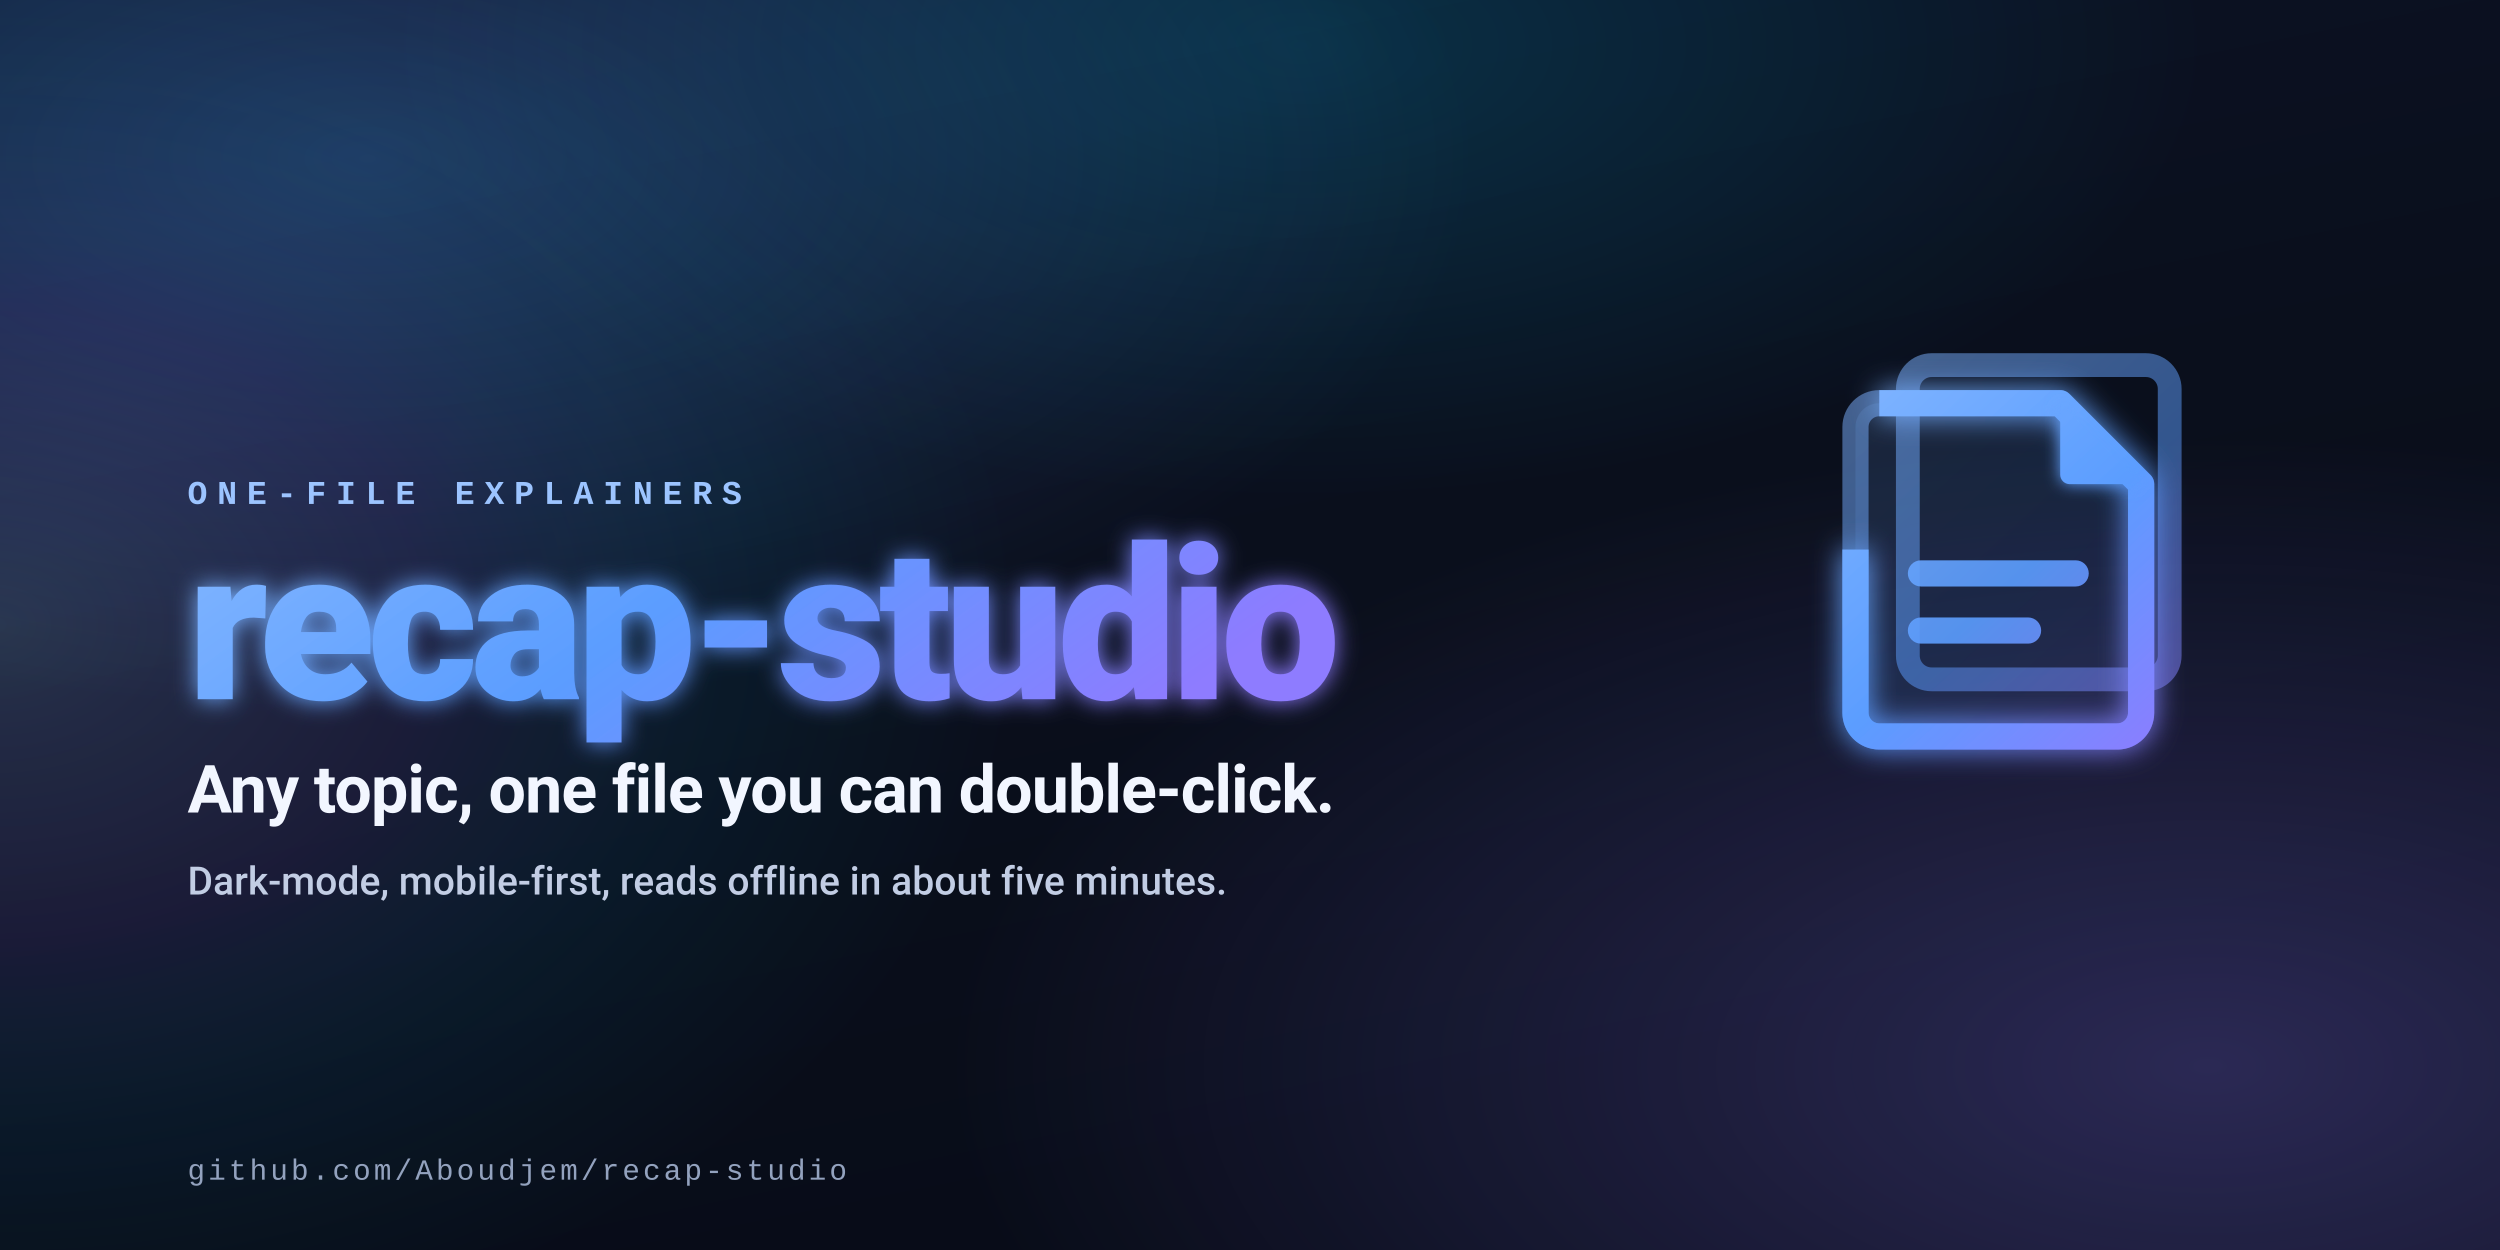
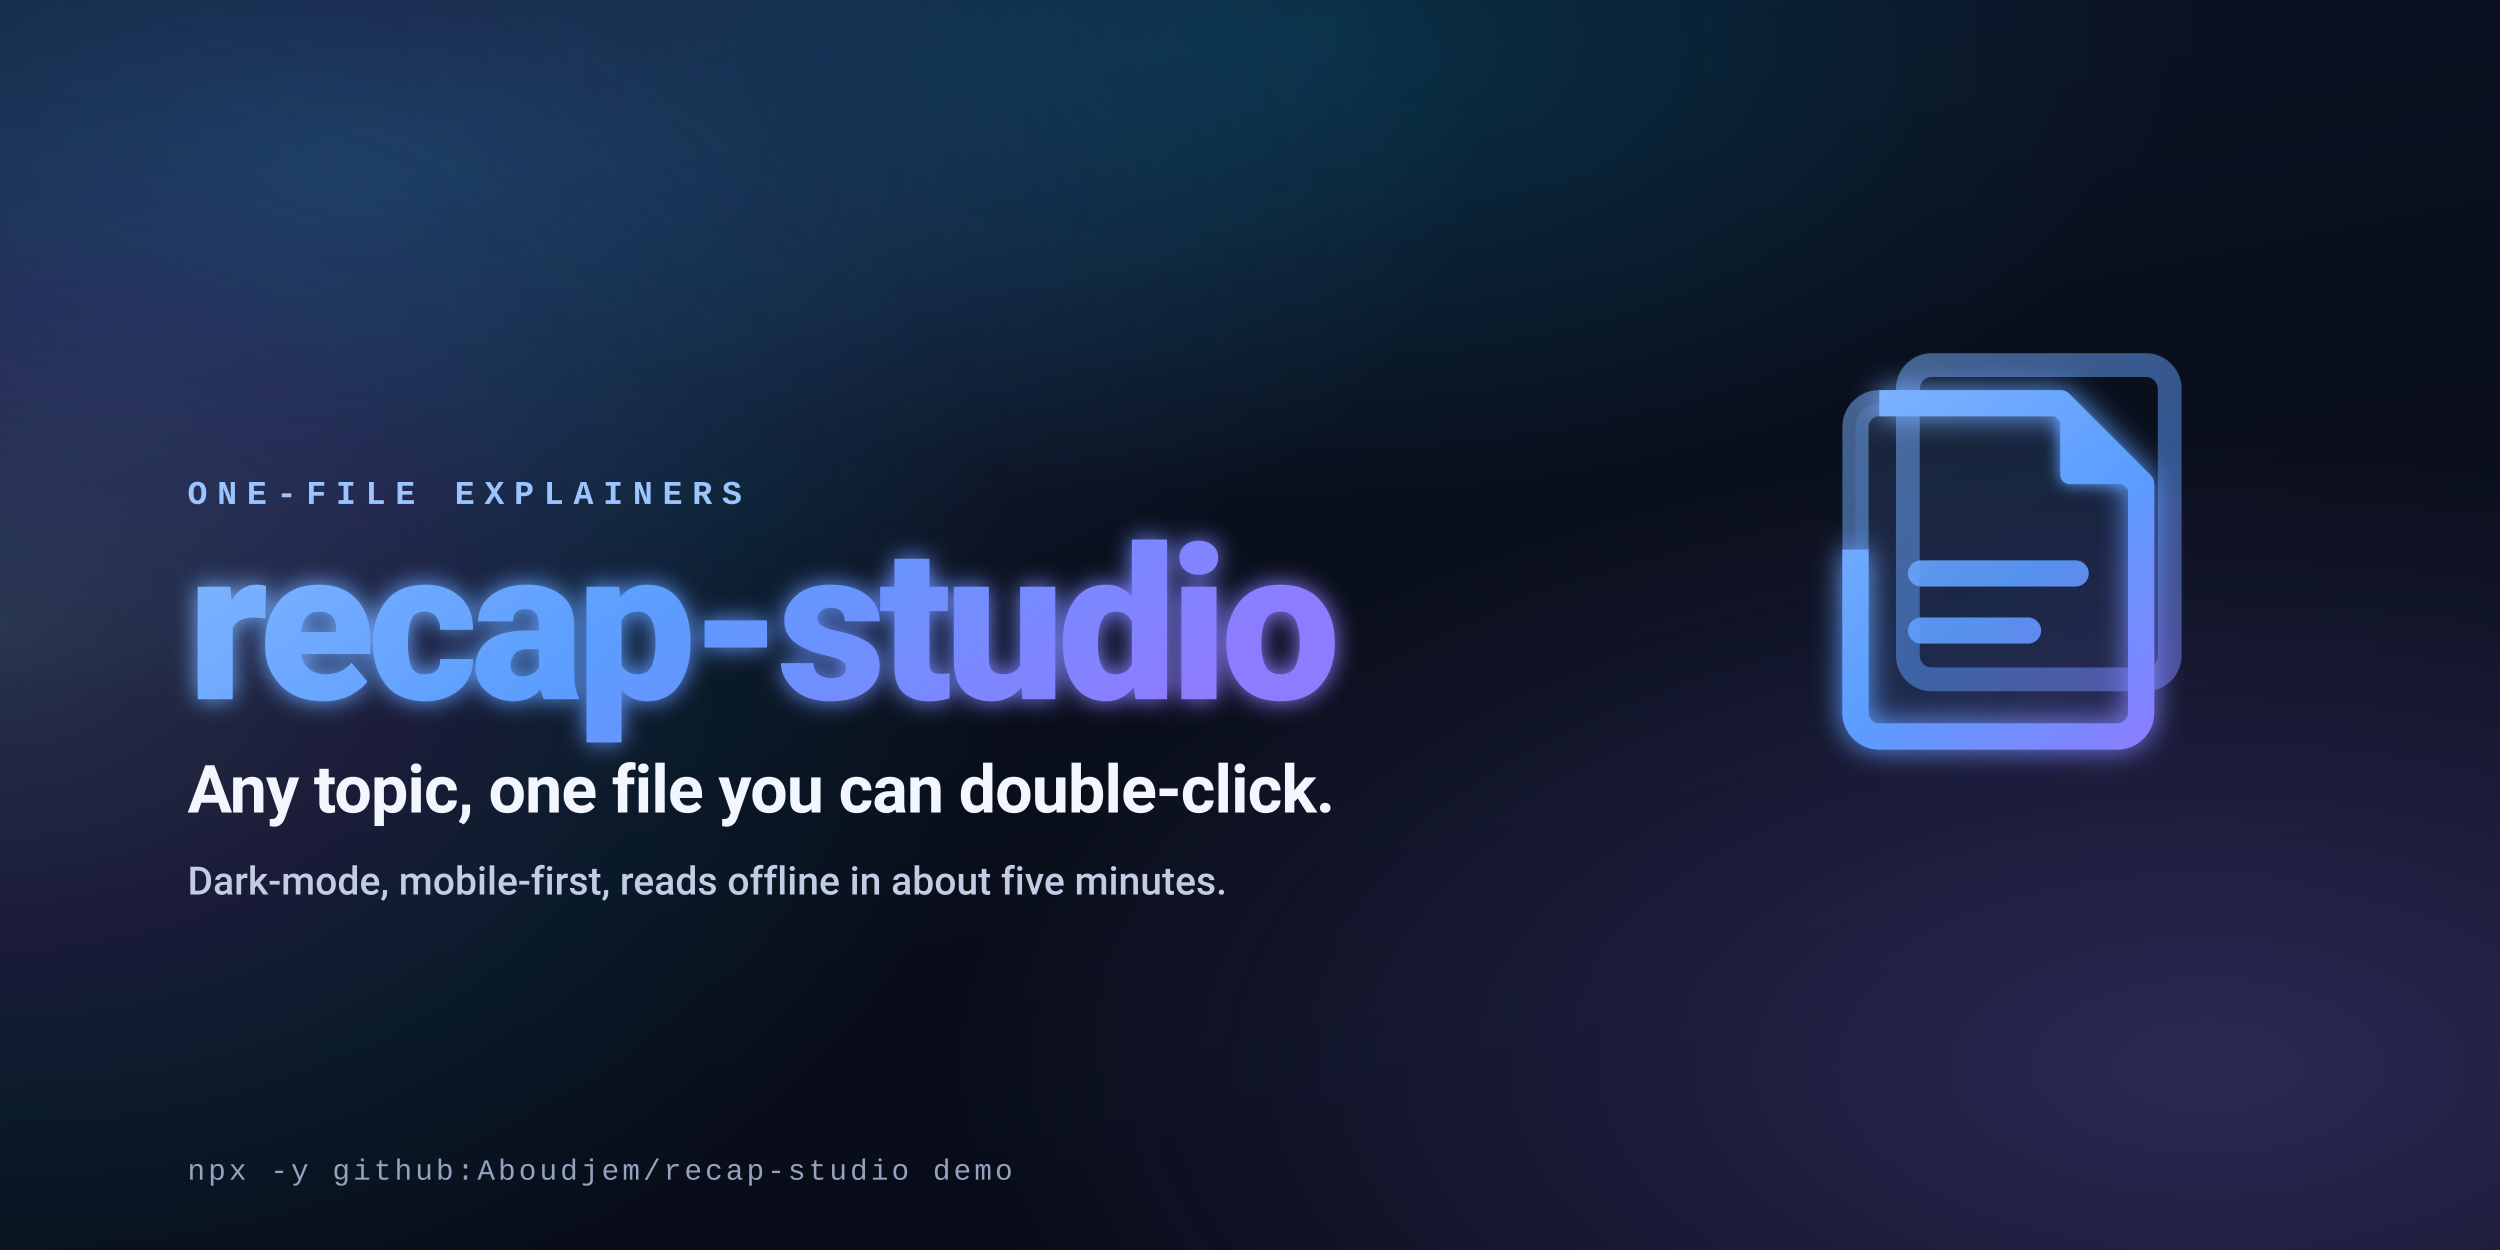
<svg xmlns="http://www.w3.org/2000/svg" viewBox="0 0 1280 640" fill="none" role="img" aria-label="recap-studio: Any topic, one file you can double-click.">
  <defs>
    <linearGradient id="rc-ground" x1="0" y1="0" x2="0.4" y2="1">
      <stop offset="0%" stop-color="#0C1328" />
      <stop offset="55%" stop-color="#0A0F1C" />
      <stop offset="100%" stop-color="#080C18" />
    </linearGradient>
    <radialGradient id="rc-bloomA" cx="0.15" cy="0.13" r="0.44">
      <stop offset="0%" stop-color="#5B9DFF" stop-opacity="0.26" />
      <stop offset="100%" stop-color="#5B9DFF" stop-opacity="0" />
    </radialGradient>
    <radialGradient id="rc-bloomB" cx="0.88" cy="0.85" r="0.50">
      <stop offset="0%" stop-color="#8E7BFF" stop-opacity="0.26" />
      <stop offset="100%" stop-color="#8E7BFF" stop-opacity="0" />
    </radialGradient>
    <radialGradient id="rc-bloomC" cx="0.52" cy="0.04" r="0.36">
      <stop offset="0%" stop-color="#00D4FF" stop-opacity="0.16" />
      <stop offset="100%" stop-color="#00D4FF" stop-opacity="0" />
    </radialGradient>
    <radialGradient id="rc-wash" cx="0.5" cy="0.5" r="0.5">
      <stop offset="0%" stop-color="#9CC4FF" stop-opacity="0.20" />
      <stop offset="42%" stop-color="#8E7BFF" stop-opacity="0.124" />
      <stop offset="76%" stop-color="#00D4FF" stop-opacity="0.046" />
      <stop offset="100%" stop-color="#00D4FF" stop-opacity="0" />
    </radialGradient>
    <clipPath id="rc-frame">
      <rect width="1280" height="640" />
    </clipPath>
    <linearGradient id="rc-ink" gradientUnits="userSpaceOnUse" x1="62" y1="60" x2="200" y2="210">
      <stop class="rck1" offset="0%" stop-color="#7FB4FF" />
      <stop class="rck2" offset="52%" stop-color="#5B9DFF" />
      <stop class="rck3" offset="100%" stop-color="#8E7BFF" />
    </linearGradient>
    <filter id="rc-glow" x="-45%" y="-45%" width="190%" height="190%">
      <feGaussianBlur stdDeviation="6.0" result="b" />
      <feMerge>
        <feMergeNode in="b" />
        <feMergeNode in="SourceGraphic" />
      </feMerge>
    </filter>
    <filter id="rc-glow-sm" x="-150%" y="-150%" width="400%" height="400%">
      <feGaussianBlur stdDeviation="3.4" result="b" />
      <feMerge>
        <feMergeNode in="b" />
        <feMergeNode in="SourceGraphic" />
      </feMerge>
    </filter>
    <linearGradient id="rc-word" x1="0" y1="0" x2="1" y2="0.25">
      <stop class="rck1" offset="0%" stop-color="#7FB4FF" />
      <stop class="rck2" offset="46%" stop-color="#5B9DFF" />
      <stop class="rck3" offset="100%" stop-color="#8E7BFF" />
    </linearGradient>
    <linearGradient id="rc-sheen" x1="0" y1="0" x2="1" y2="0">
      <stop offset="0%" stop-color="#FFFFFF" stop-opacity="0" />
      <stop offset="50%" stop-color="#FFFFFF" stop-opacity="0.62" />
      <stop offset="100%" stop-color="#FFFFFF" stop-opacity="0" />
    </linearGradient>
    <clipPath id="rc-wordclip">
      <text x="96" y="358" font-family="system-ui, -apple-system, 'Segoe UI', Roboto, 'Helvetica Neue', Arial, sans-serif" font-size="109" font-weight="800" letter-spacing="-3.8">recap-studio</text>
    </clipPath>
  </defs>
  <style>
    .disp { font-family: system-ui, -apple-system, 'Segoe UI', Roboto, 'Helvetica Neue', Arial, sans-serif; }
    .mono { font-family: ui-monospace, SFMono-Regular, 'SF Mono', Menlo, Consolas, 'Liberation Mono', monospace; }
    .eyebrow { font-size: 13px; font-weight: 600; letter-spacing: 4.5px; fill: #9CC4FF; }
    .head    { font-size: 34px; font-weight: 700; fill: #F2F6FF; letter-spacing: -0.5px; }
    .sub     { font-size: 20px; font-weight: 500; fill: #C2CDE4; }
    .tag     { font-size: 15px; letter-spacing: 1.6px; fill: #93A2BE; }
    .chip    { font-size: 11.5px; letter-spacing: 1.2px; fill: #C2CDE4; }
    .chipbig { font-size: 17px; letter-spacing: 1px; fill: #C2CDE4; }
    .tagsm { font-size: 12.5px; letter-spacing: 1.6px; fill: #93A2BE; }
    .eyebrow { font-size: 17px; letter-spacing: 5px; }
    @keyframes rc-breathe { 0%,100% { opacity:0.62; } 50% { opacity:1; } }
    .rcbloom { animation: rc-breathe 11s ease-in-out infinite; }
    @keyframes rc-sweep { 0% { transform: translateX(-360px); } 100% { transform: translateX(1640px); } }
    .rcwash { animation: rc-sweep 19s cubic-bezier(.5,0,.5,1) infinite; }
    @keyframes rc-sheen { 0% { transform: translateX(0); } 15%,100% { transform: translateX(501px); } }
    .rcsheen { animation: rc-sheen 8.5s cubic-bezier(.4,0,.3,1) infinite; }
    @keyframes rc-flow { to { stroke-dashoffset: -1000; } }
    .rcedge { stroke-dasharray: 420 580; animation: rc-flow 8s linear infinite; }
    @keyframes rc-stack { 0%,100% { transform: translate(0,0); } 50% { transform: translate(4px,-8px); } }
    .rcstack { animation: rc-stack 8s ease-in-out infinite; }
    @keyframes rc-fold { 0%,14% { opacity: 0.25; } 46%,86% { opacity: 1; } 100% { opacity: 0.25; } }
    .rcfold { animation: rc-fold 8s cubic-bezier(.3,0,.2,1) infinite; }
    @keyframes rc-k1 { 0%,100% { stop-color:#7FB4FF; } 50% { stop-color:#5B9DFF; } }
    @keyframes rc-k2 { 0%,100% { stop-color:#5B9DFF; } 50% { stop-color:#8E7BFF; } }
    @keyframes rc-k3 { 0%,100% { stop-color:#8E7BFF; } 50% { stop-color:#A98CFF; } }
    .rck1 { animation: rc-k1 15s ease-in-out infinite; }
    .rck2 { animation: rc-k2 15s ease-in-out infinite; }
    .rck3 { animation: rc-k3 15s ease-in-out infinite; }
    @media (prefers-reduced-motion: reduce) { * { animation: none !important; } }
  </style>
  <rect width="1280" height="640" fill="url(#rc-ground)" />
  <g class="rcbloom">
    <rect width="1280" height="640" fill="url(#rc-bloomA)" />
    <rect width="1280" height="640" fill="url(#rc-bloomB)" />
    <rect width="1280" height="640" fill="url(#rc-bloomC)" />
  </g>
  <g clip-path="url(#rc-frame)">
    <g transform="translate(0,320)">
      <ellipse class="rcwash" cx="0" cy="0" rx="520" ry="380" fill="url(#rc-wash)" />
    </g>
  </g>
  <g transform="translate(872,126) scale(1.2188)">
    <g class="rcstack" opacity="0.5">
      <rect x="86" y="50" width="110" height="132" rx="10" fill="none" stroke="url(#rc-ink)" stroke-width="10" />
    </g>
    <path d="M74 66 H150 L184 100 V196 A10 10 0 0 1 174 206 H74 A10 10 0 0 1 64 196 V76 A10 10 0 0 1 74 66 Z" fill="url(#rc-ink)" fill-opacity="0.14" stroke="url(#rc-ink)" stroke-opacity="0.5" stroke-width="11" stroke-linejoin="round" />
    <g filter="url(#rc-glow)">
      <path class="rcedge" d="M74 66 H150 L184 100 V196 A10 10 0 0 1 174 206 H74 A10 10 0 0 1 64 196 V76 A10 10 0 0 1 74 66 Z" pathLength="1000" fill="none" stroke="url(#rc-ink)" stroke-width="11" stroke-linejoin="round" />
    </g>
    <g class="rcfold" filter="url(#rc-glow-sm)">
      <path d="M150 66 L184 100 H154 A4 4 0 0 1 150 96 Z" fill="url(#rc-ink)" />
    </g>
    <g opacity="0.9" fill="url(#rc-ink)">
      <rect x="86" y="132" width="76" height="11" rx="5.5" />
      <rect x="86" y="156" width="56" height="11" rx="5.5" />
    </g>
  </g>
  <g filter="url(#rc-glow)">
    <text class="disp" x="96" y="358" font-size="109" font-weight="800" letter-spacing="-3.8" fill="url(#rc-word)">recap-studio</text>
  </g>
  <g clip-path="url(#rc-wordclip)">
    <g transform="skewX(-18)">
      <rect class="rcsheen" x="-24" y="249" width="50" height="147" fill="url(#rc-sheen)" opacity="0.45" />
    </g>
  </g>
  <text class="mono eyebrow" x="96" y="258">ONE-FILE EXPLAINERS</text>
  <text class="disp head" x="96" y="416">Any topic, one file you can double-click.</text>
  <text class="disp sub" x="96" y="458">Dark-mode, mobile-first, reads offline in about five minutes.</text>
-   <text class="mono tag" x="96" y="604">github.com/Aboudjem/recap-studio</text>
+   <text class="mono tag" x="96" y="604">npx -y github:Aboudjem/recap-studio demo</text>
</svg>
